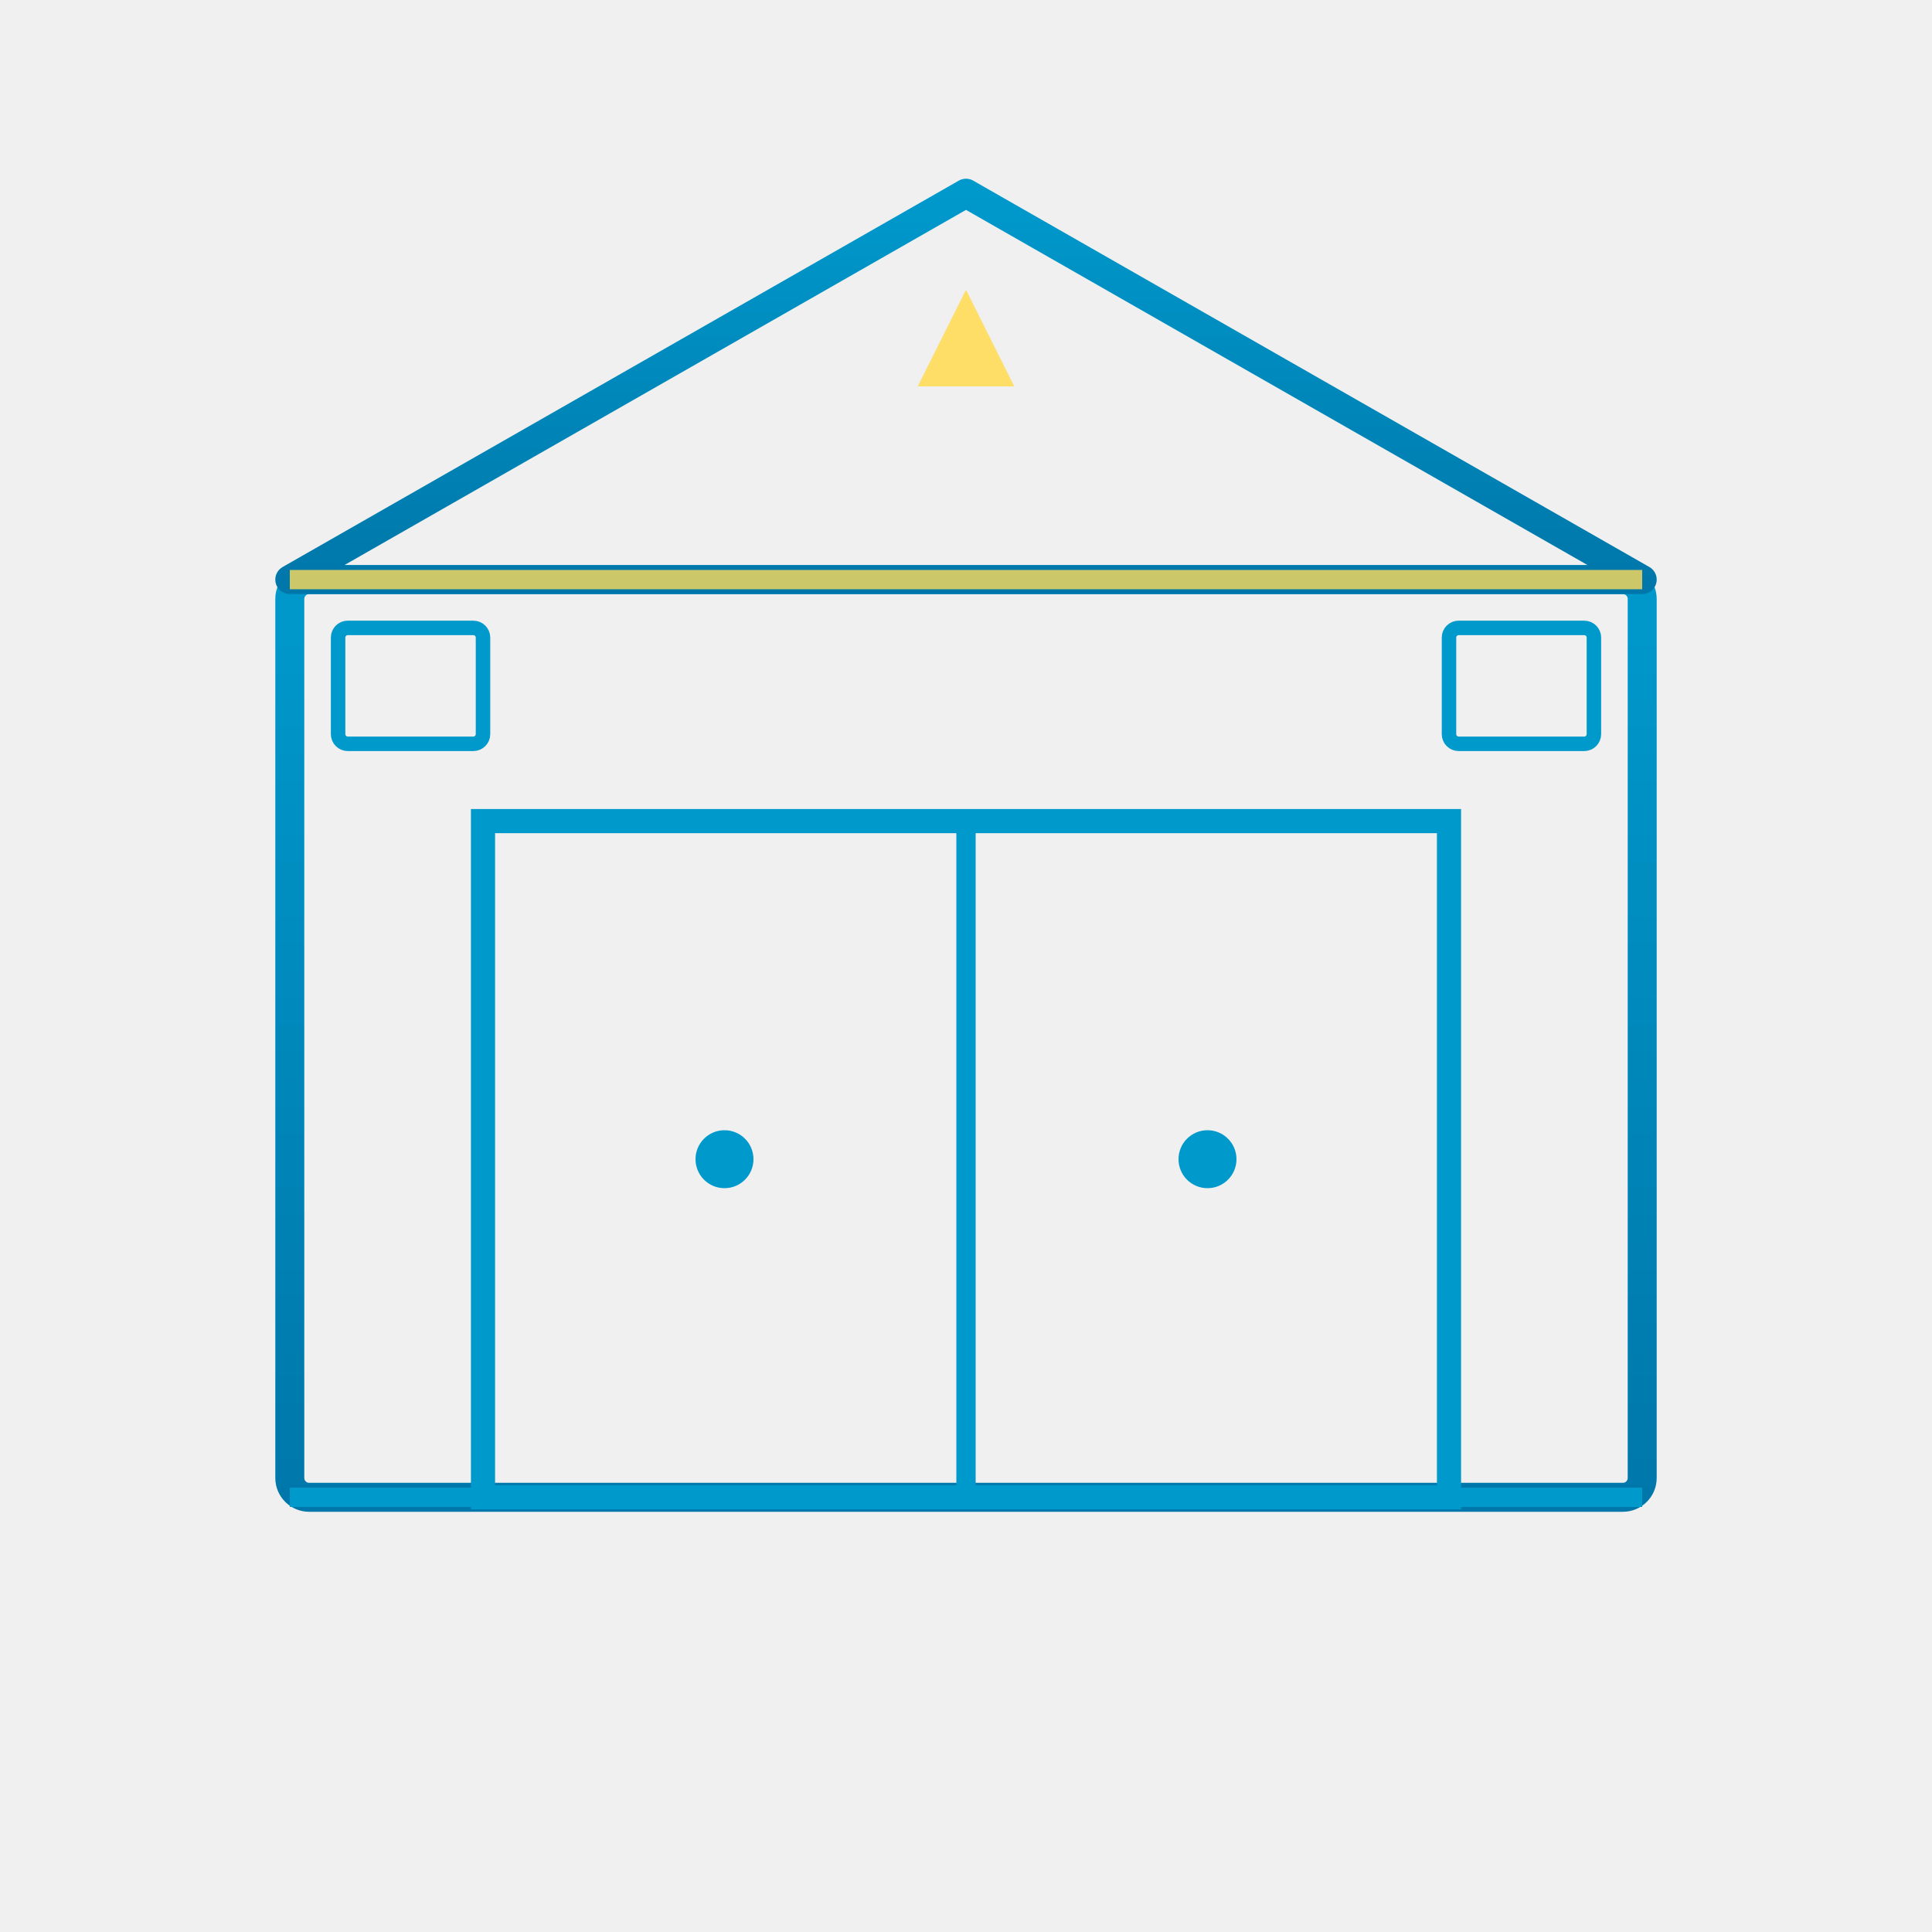
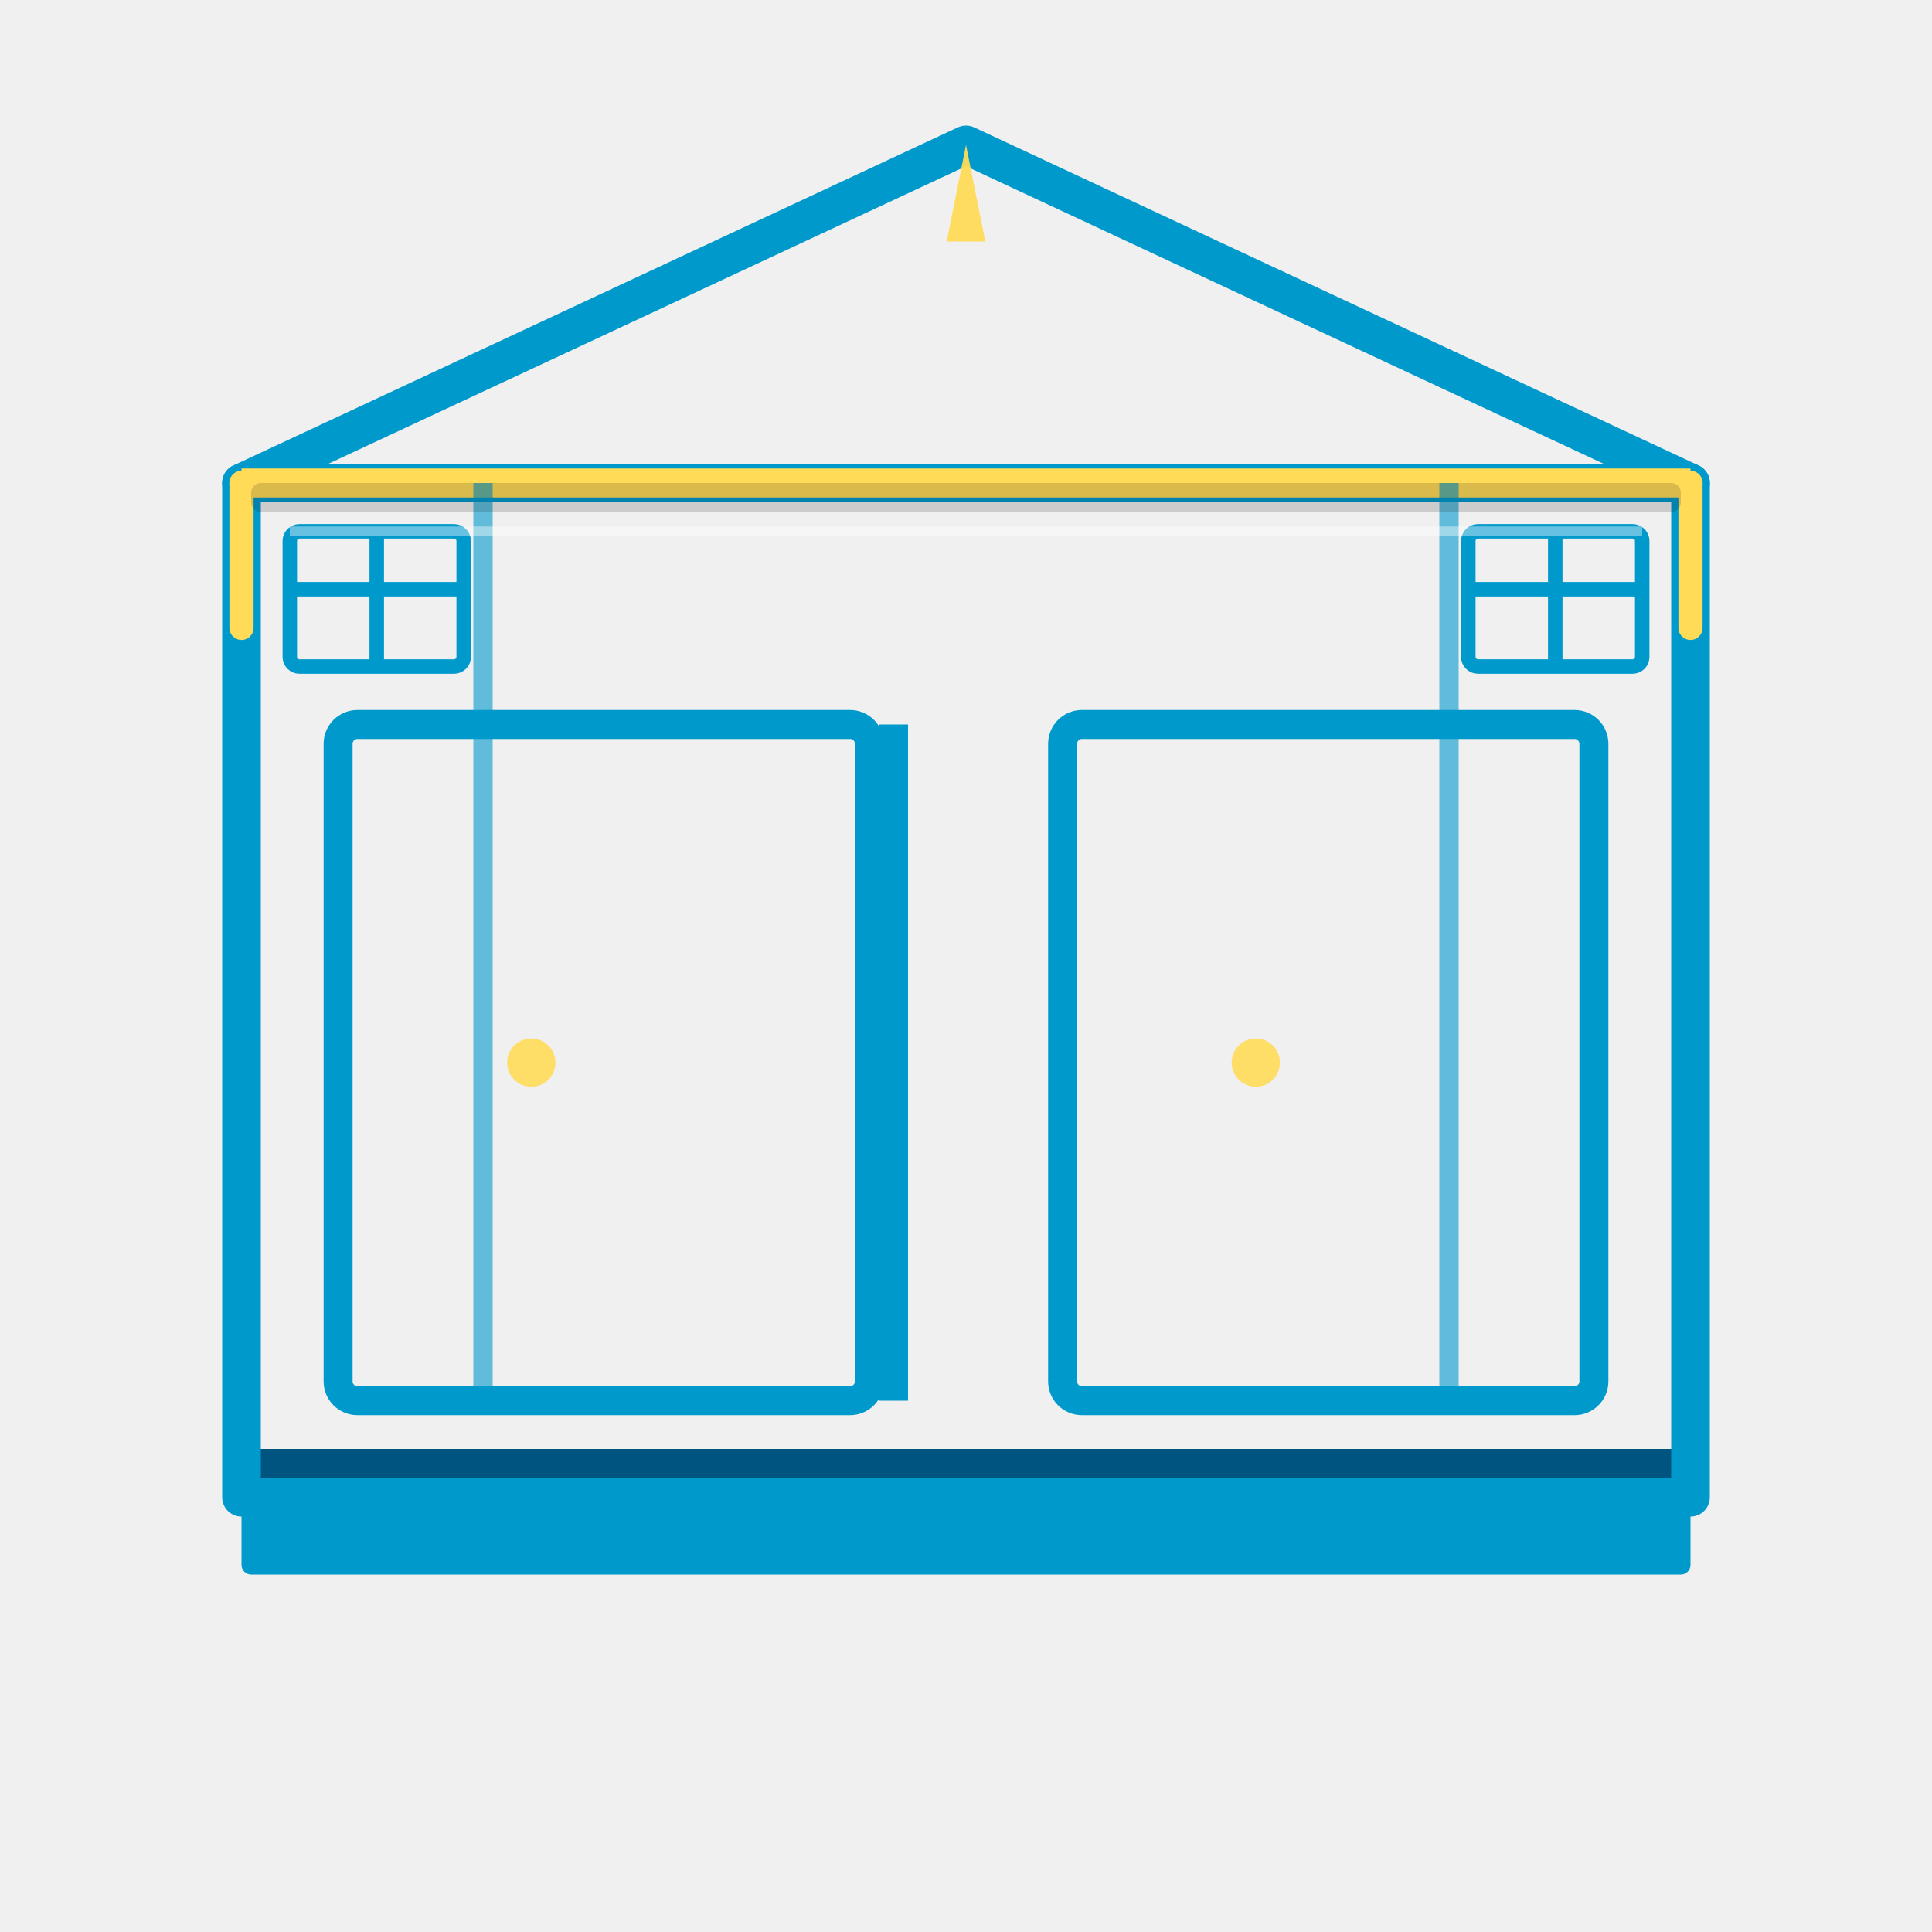
<svg xmlns="http://www.w3.org/2000/svg" viewBox="0 0 200 200">
  <defs>
-     <linearGradient id="warehouseGradient" x1="0%" y1="0%" x2="0%" y2="100%">
+     <linearGradient id="steelGradient" x1="0%" y1="0%" x2="0%" y2="100%">
      <stop offset="0%" style="stop-color:#0099cc;stop-opacity:1" />
-       <stop offset="100%" style="stop-color:#0077aa;stop-opacity:1" />
+       <stop offset="100%" style="stop-color:#005580;stop-opacity:1" />
    </linearGradient>
  </defs>
-   <rect x="30" y="60" width="140" height="95" fill="none" stroke="url(#warehouseGradient)" stroke-width="3" rx="2" />
-   <polygon points="30,60 100,20 170,60" fill="none" stroke="url(#warehouseGradient)" stroke-width="3" stroke-linejoin="round" />
-   <rect x="50" y="85" width="100" height="70" fill="none" stroke="#0099cc" stroke-width="2.5" />
-   <line x1="100" y1="85" x2="100" y2="155" stroke="#0099cc" stroke-width="2" />
-   <circle cx="75" cy="120" r="3" fill="#0099cc" />
-   <circle cx="125" cy="120" r="3" fill="#0099cc" />
-   <rect x="35" y="65" width="15" height="12" fill="none" stroke="#0099cc" stroke-width="1.5" rx="1" />
-   <rect x="150" y="65" width="15" height="12" fill="none" stroke="#0099cc" stroke-width="1.5" rx="1" />
-   <line x1="30" y1="60" x2="170" y2="60" stroke="#ffdb58" stroke-width="2" opacity="0.8" />
-   <line x1="30" y1="155" x2="170" y2="155" stroke="#0099cc" stroke-width="2" />
-   <polygon points="100,30 105,40 95,40" fill="#ffdb58" opacity="0.9" />
+   <rect x="25" y="155" width="150" height="8" fill="#0099cc" rx="1" />
+   <rect x="25" y="150" width="150" height="4" fill="#005580" rx="1" />
+   <rect x="25" y="50" width="150" height="105" fill="none" stroke="#0099cc" stroke-width="4" stroke-linecap="round" stroke-linejoin="round" />
+   <polygon points="25,50 100,15 175,50" fill="none" stroke="#0099cc" stroke-width="4" stroke-linejoin="round" />
+   <line x1="25" y1="50" x2="175" y2="50" stroke="#ffdb58" stroke-width="3" />
+   <g stroke="#0099cc" stroke-width="3" fill="none">
+     <rect x="35" y="75" width="55" height="70" rx="2" stroke-linecap="round" />
+     <rect x="110" y="75" width="55" height="70" rx="2" stroke-linecap="round" />
+     <line x1="92.5" y1="75" x2="92.5" y2="145" stroke-width="3" />
+   </g>
+   <g fill="#ffdb58" opacity="0.9">
+     <circle cx="55" cy="110" r="2.5" />
+     <circle cx="130" cy="110" r="2.5" />
+   </g>
+   <g stroke="#0099cc" stroke-width="1.5" fill="none">
+     <rect x="30" y="55" width="18" height="14" rx="1" />
+     <line x1="39" y1="55" x2="39" y2="69" />
+     <line x1="30" y1="61" x2="48" y2="61" />
+     <rect x="152" y="55" width="18" height="14" rx="1" />
+     <line x1="161" y1="55" x2="161" y2="69" />
+     <line x1="152" y1="61" x2="170" y2="61" />
+   </g>
+   <g stroke="#0099cc" stroke-width="2" fill="none">
+     <line x1="50" y1="50" x2="50" y2="145" opacity="0.6" />
+     <line x1="150" y1="50" x2="150" y2="145" opacity="0.6" />
+   </g>
+   <g stroke="#ffdb58" stroke-width="2.5" fill="none" stroke-linecap="round">
+     <line x1="25" y1="50" x2="40" y2="50" />
+     <line x1="25" y1="50" x2="25" y2="65" />
+     <line x1="175" y1="50" x2="160" y2="50" />
+     <line x1="175" y1="50" x2="175" y2="65" />
+   </g>
+   <rect x="26" y="50" width="148" height="3" fill="#000" opacity="0.15" rx="1" />
+   <polygon points="100,15 98,25 102,25" fill="#ffdb58" opacity="0.95" />
+   <line x1="30" y1="55" x2="170" y2="55" stroke="#ffffff" stroke-width="1" opacity="0.4" />
</svg>
